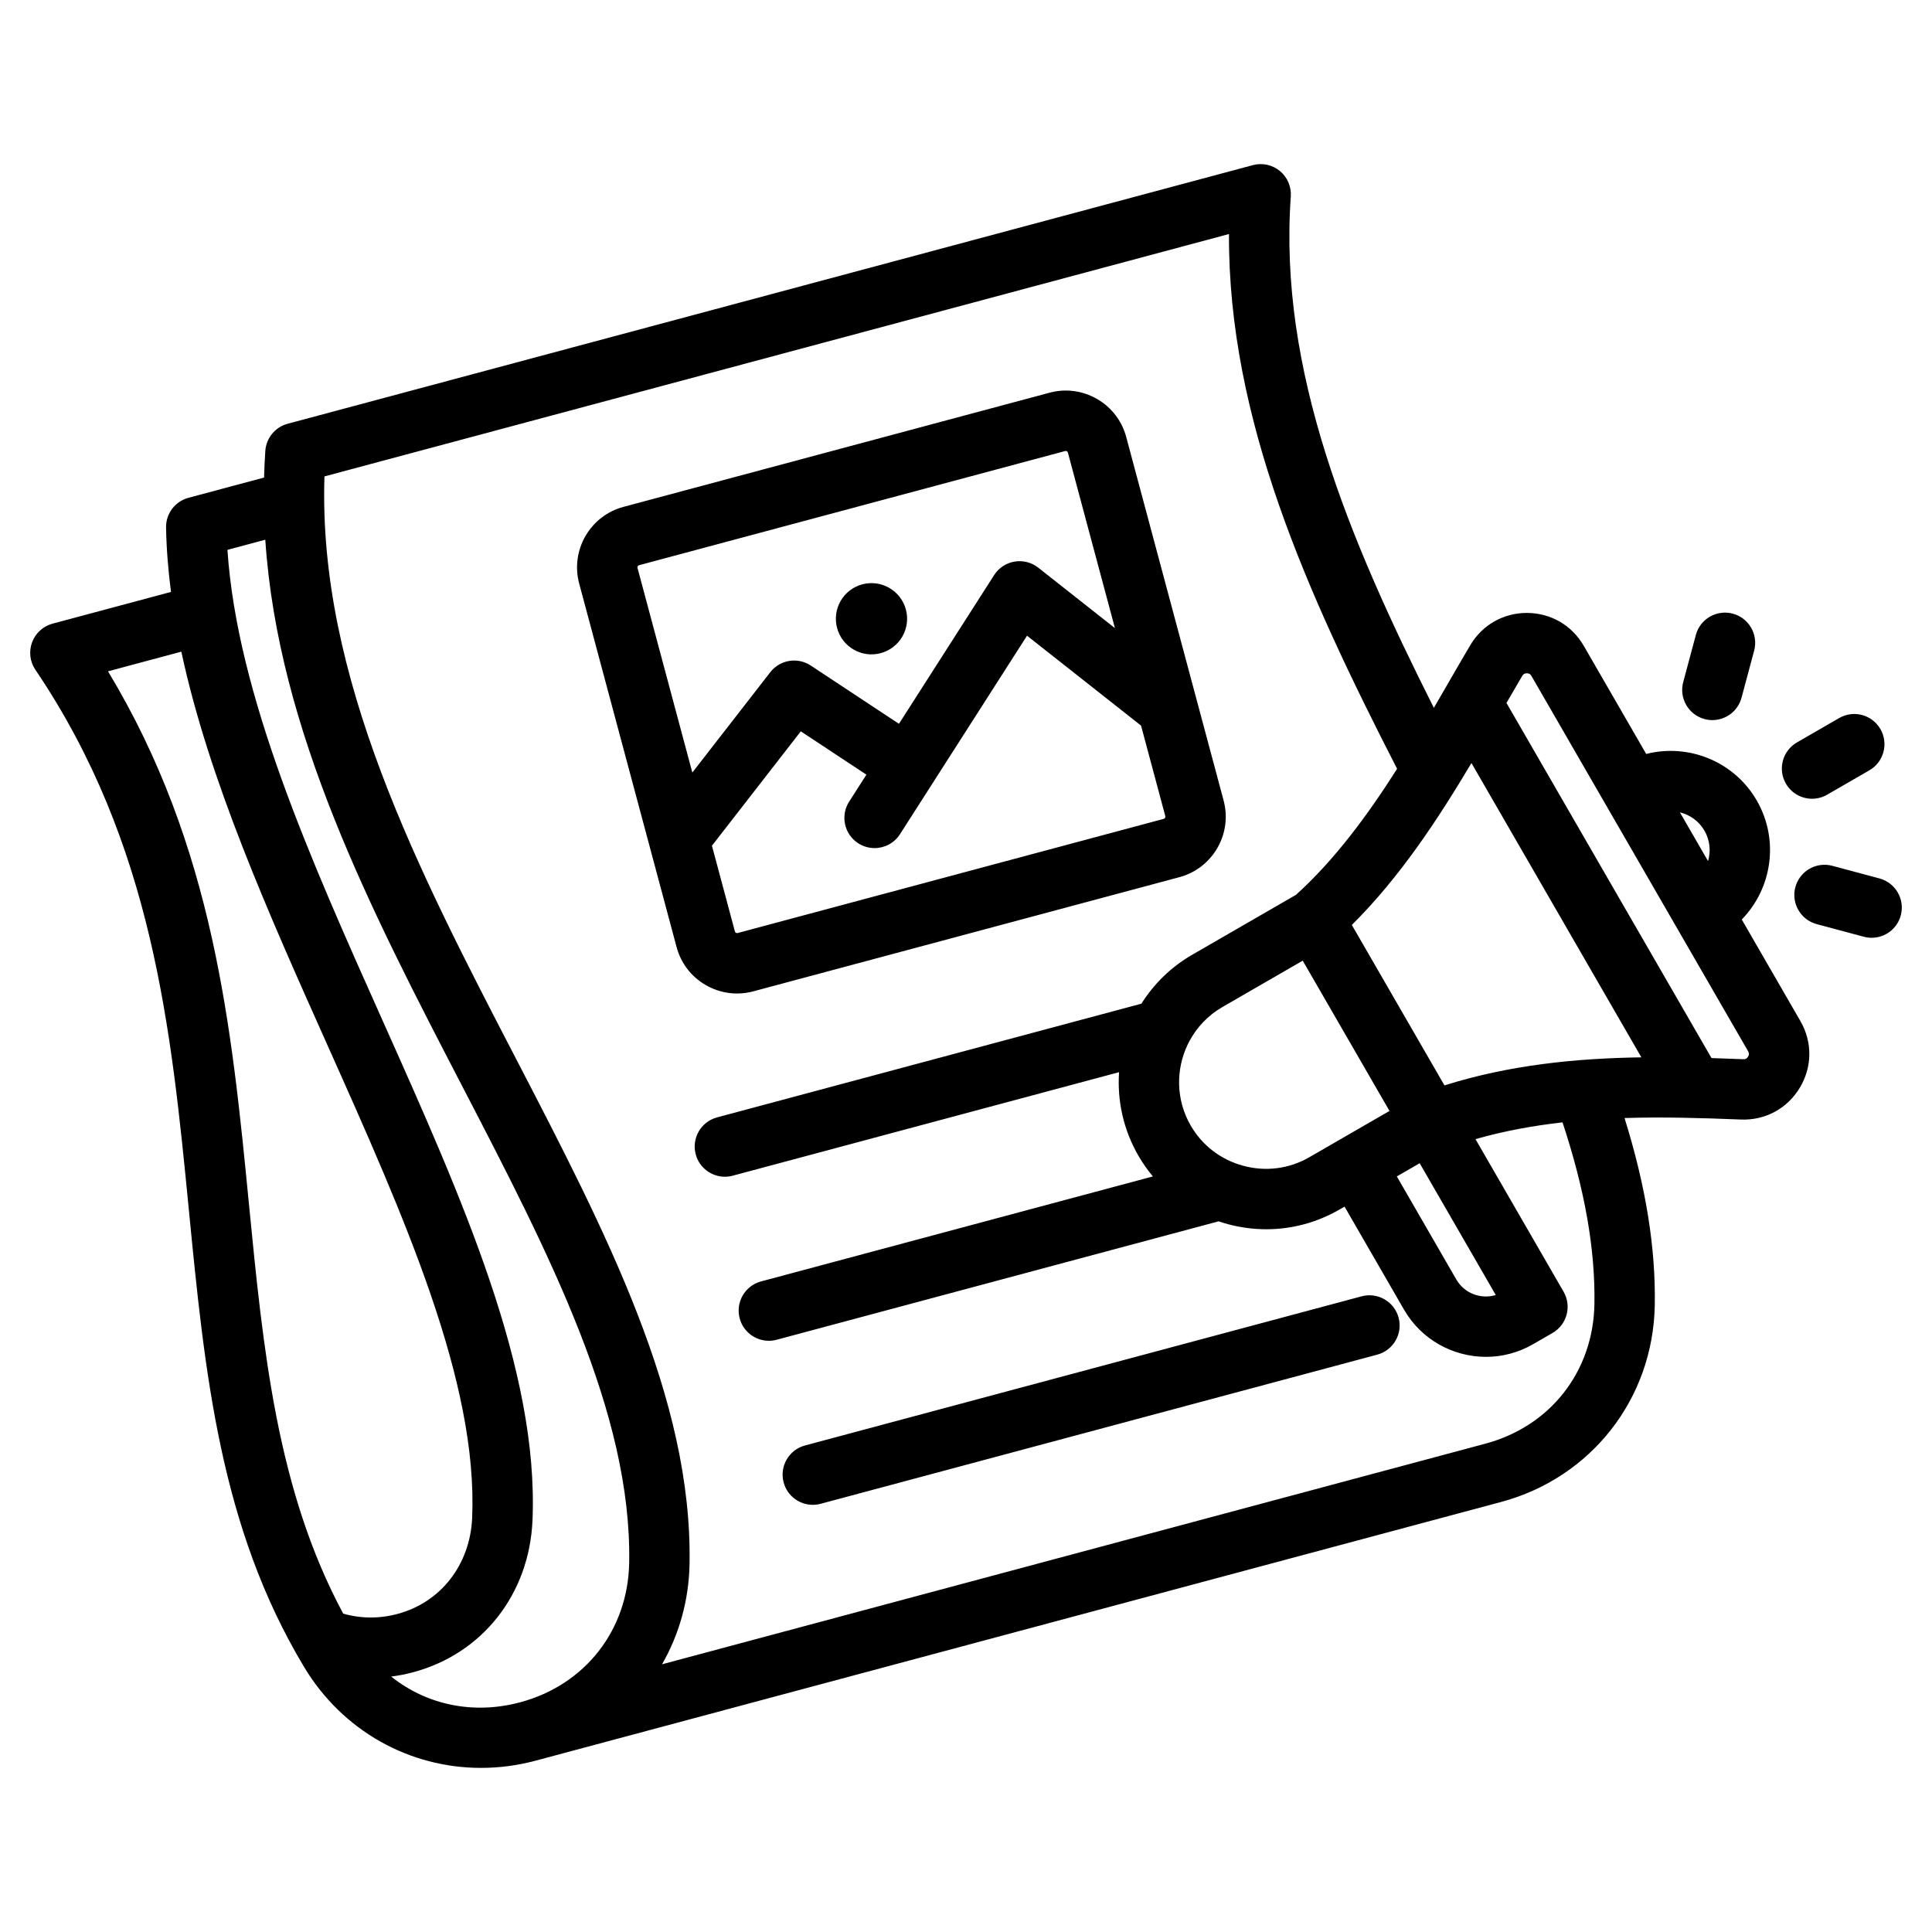
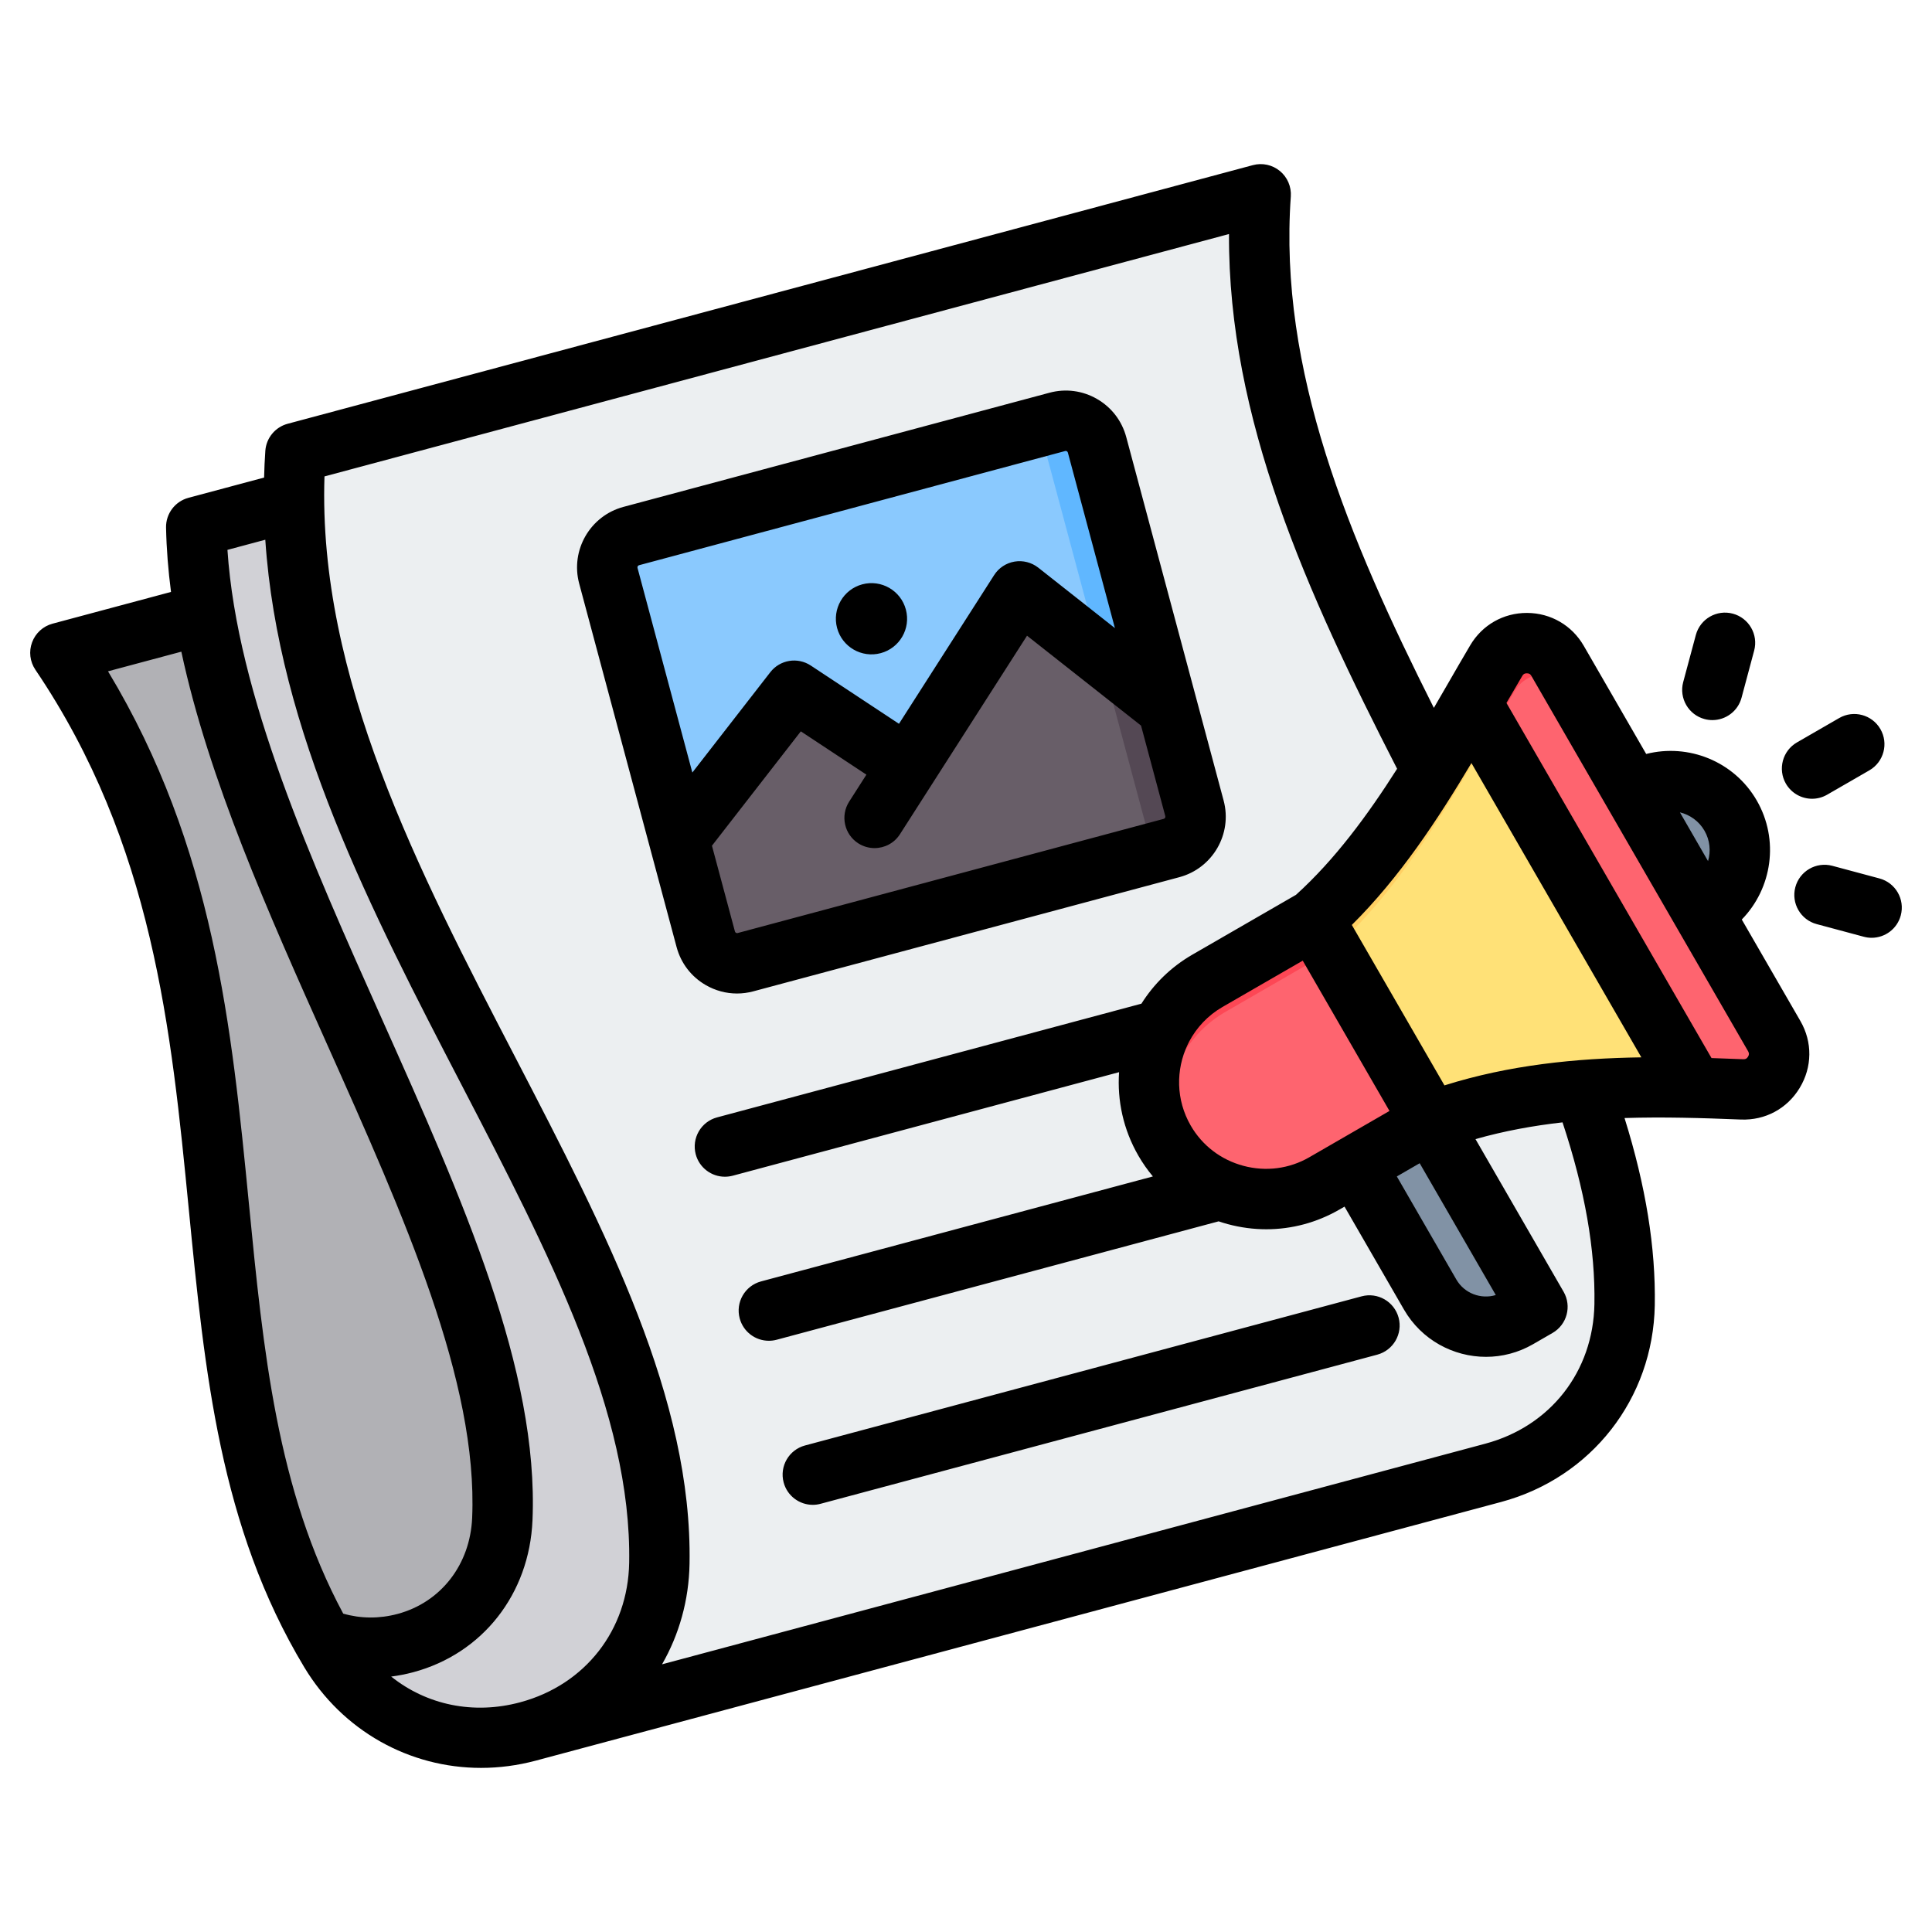
<svg xmlns="http://www.w3.org/2000/svg" id="Layer_1" enable-background="new 0 0 512 512" height="512" viewBox="0 0 512 512" width="512">
-   <path d="m370.645 349.196c1.144 4.268-1.389 8.655-5.657 9.798l-147.518 39.527c-.693.186-1.39.274-2.075.274-3.533 0-6.765-2.357-7.723-5.932-1.144-4.268 1.389-8.654 5.657-9.798l147.518-39.527c4.269-1.141 8.654 1.391 9.798 5.658zm-183.608-88.138c-3.84-2.216-6.584-5.79-7.729-10.062l-25.82-96.358c-2.365-8.833 2.895-17.942 11.725-20.308l112.935-30.261c4.273-1.144 8.74-.554 12.579 1.664 3.839 2.217 6.583 5.79 7.728 10.061l25.819 96.359c2.366 8.832-2.894 17.941-11.725 20.307l-112.934 30.26c-1.424.381-2.869.57-4.306.57-2.874.001-5.712-.754-8.272-2.232zm121.783-44.764-6.432-24.005-30.216-23.823-33.662 52.599c-1.527 2.386-4.109 3.689-6.746 3.689-1.476 0-2.969-.408-4.305-1.263-3.722-2.382-4.808-7.329-2.426-11.05l4.575-7.148-17.385-11.483-23.552 30.314 6.091 22.732c.04.148.131.264.273.346s.29.103.437.064l112.936-30.261c.3-.081.492-.413.412-.711zm-139.877-65.796 14.532 54.234 20.658-26.589c2.564-3.302 7.238-4.071 10.727-1.767l23.374 15.438 25.22-39.408c1.217-1.902 3.182-3.202 5.409-3.577 2.225-.376 4.508.208 6.282 1.606l20.321 16.021-12.466-46.521c-.04-.147-.132-.264-.274-.346-.096-.056-.194-.083-.294-.083-.047 0-.095.006-.143.02l-112.936 30.261c-.298.079-.49.411-.41.711zm64.453 22.595c5.035-1.349 8.023-6.525 6.674-11.56s-6.525-8.023-11.56-6.674-8.023 6.525-6.674 11.56 6.524 8.023 11.56 6.674zm243.726 97.495c3.223 5.581 3.154 12.205-.183 17.719-3.336 5.514-9.168 8.645-15.612 8.383-10.379-.427-20.656-.717-30.808-.4 5.644 18.08 8.28 34.394 8.012 49.602-.437 24.779-16.816 45.738-40.757 52.153l-255.795 68.54c-.001 0-.002 0-.002 0-4.841 1.297-9.712 1.924-14.507 1.924-18.922 0-36.679-9.767-46.864-26.712-22.351-37.185-26.341-78.015-30.566-121.243-4.657-47.658-9.474-96.939-40.668-143.068-1.449-2.143-1.772-4.855-.868-7.279.905-2.424 2.926-4.26 5.425-4.93l31.385-8.41c-.747-5.751-1.203-11.445-1.307-17.065-.068-3.675 2.377-6.924 5.928-7.876l20.048-5.372c.067-2.358.166-4.72.334-7.093.242-3.402 2.615-6.277 5.91-7.16l255.795-68.54c2.497-.668 5.168-.089 7.163 1.558s3.071 4.157 2.888 6.738c-3.276 46.04 15.266 90.518 37.916 135.534 1.188-2.042 2.361-4.071 3.514-6.068 2.121-3.674 4.124-7.145 6.146-10.556 3.171-5.35 8.763-8.535 14.974-8.535h.104c6.253.036 11.853 3.29 14.98 8.706l16.552 28.669c11.147-2.84 23.278 1.902 29.299 12.33 6.023 10.433 4.06 23.316-3.97 31.542zm-31.93-55.306 7.459 12.92c.767-2.613.516-5.524-.951-8.066-1.467-2.54-3.86-4.212-6.508-4.854zm-98.238 91.413 21.277-12.284-22.993-39.827-21.277 12.284c-3.896 2.249-6.879 5.476-8.831 9.191-.121.275-.254.545-.405.804-3.15 6.609-3.11 14.609.819 21.414 3.054 5.29 8.016 9.082 13.972 10.678 5.956 1.598 12.149.794 17.438-2.26zm23.219 5.069 15.764 27.305c2.14 3.706 6.528 5.324 10.457 4.125l-20.164-34.926zm64.806-31.559-45.029-77.992c-8.894 14.939-18.993 30.302-31.7 42.909l24.547 42.518c17.213-5.423 34.832-7.174 52.182-7.435zm-344.025 147.42c4.625 1.337 9.553 1.381 14.408.08 11.481-3.076 19.24-13.079 19.767-25.482 1.533-36.052-17.904-79.52-38.482-125.54-15.471-34.601-31.336-70.087-38.592-103.984l-19.432 5.207c28.104 46.578 32.795 94.579 37.341 141.094 3.813 39 7.431 75.961 24.99 108.625zm75.786-13.475c.699-39.686-21.192-81.873-44.368-126.536-23.996-46.245-48.685-93.857-52.067-144.581l-10.031 2.688c2.587 38.566 22.089 82.18 40.981 124.43 21.369 47.791 41.554 92.931 39.861 132.751-.83 19.532-13.238 35.334-31.611 40.258-1.938.519-3.886.898-5.835 1.149 9.372 7.489 21.728 10.154 34.17 6.821l.071-.019c17.201-4.64 28.514-19.14 28.829-36.961zm247.344-116.711c-7.777.876-15.47 2.281-23.065 4.443l23.348 40.44c2.209 3.826.898 8.719-2.928 10.928l-5.163 2.981c-3.932 2.27-8.23 3.349-12.474 3.349-8.658 0-17.089-4.49-21.721-12.511l-15.764-27.305-1.363.787c-5.976 3.45-12.623 5.213-19.369 5.213-3.403 0-6.83-.448-10.21-1.354-.823-.221-1.631-.475-2.431-.745l-117.122 31.383c-.693.186-1.39.274-2.075.274-3.533 0-6.765-2.357-7.723-5.932-1.144-4.268 1.389-8.654 5.657-9.798l103.847-27.826c-1.419-1.703-2.711-3.532-3.841-5.489-4.02-6.964-5.64-14.665-5.121-22.14l-102.393 27.436c-.693.186-1.39.274-2.075.274-3.533 0-6.765-2.357-7.723-5.932-1.144-4.268 1.389-8.654 5.657-9.798l112.455-30.132c3.266-5.197 7.799-9.699 13.474-12.975l27.486-15.868c10.325-9.328 19.039-21.189 26.798-33.403-23.903-46.641-44.787-92.755-44.551-141.717l-239.709 64.23c-1.744 53.133 24.846 104.38 50.59 153.992 24.136 46.514 46.934 90.449 46.163 134.188-.17 9.668-2.767 18.754-7.294 26.622l218.192-58.464c17.242-4.62 28.586-19.136 28.901-36.98.252-14.462-2.524-30.276-8.453-48.171zm49.182-18.851-57.418-99.451c-.299-.518-.617-.702-1.214-.706-.005 0-.011 0-.017 0-.587 0-.903.182-1.206.692-1.378 2.325-2.761 4.704-4.182 7.16l54.336 94.113c2.822.087 5.63.191 8.42.306.603.029.95-.158 1.265-.679.316-.52.32-.909.016-1.435zm-11.54-88.028c.694.186 1.39.275 2.076.275 3.532 0 6.765-2.357 7.722-5.931l3.345-12.483c1.143-4.268-1.39-8.654-5.657-9.798-4.27-1.141-8.654 1.389-9.798 5.657l-3.344 12.482c-1.144 4.267 1.388 8.654 5.656 9.798zm28.491 21.118c1.357 0 2.733-.346 3.993-1.073l11.192-6.462c3.826-2.209 5.137-7.102 2.928-10.928s-7.102-5.136-10.928-2.928l-11.192 6.462c-3.826 2.209-5.137 7.102-2.928 10.928 1.481 2.566 4.17 4.001 6.935 4.001zm17.853 21.115-12.484-3.345c-4.267-1.142-8.655 1.39-9.798 5.657-1.143 4.268 1.39 8.654 5.657 9.798l12.483 3.344c.694.186 1.39.275 2.076.275 3.532 0 6.765-2.357 7.722-5.931 1.144-4.268-1.388-8.655-5.656-9.798z" />
+   <g clip-rule="evenodd" fill-rule="evenodd">
+     <g>
+       <g>
+         <path d="m367.574 397.829-216.343-261.085-128.555 34.446c-1.583.424-2.761 1.477-3.36 3.003-.6 1.527-.448 3.1.425 4.488 55.142 87.678 22.555 183.79 67.741 258.964 10.963 18.239 31.89 26.689 52.446 21.181 151.764-40.665 227.646-60.997 227.646-60.997z" fill="#b1b1b5" />
+         <path d="m52.161 143.667c4.047 83.182 84.133 184.689 80.98 258.865-.659 15.511-10.376 28.767-25.689 32.87-7.579 2.031-15.241 1.484-22.004-1.246.66 1.168 1.337 2.331 2.034 3.489 10.963 18.24 31.89 26.689 52.446 21.181 151.764-40.665 227.646-60.998 227.646-60.998l-218.001-284.344c-31.237 8.37-62.474 16.74-93.711 25.11-2.299.617-3.816 2.695-3.701 5.073z" fill="#d1d1d6" />
+         <path d="m139.928 458.826c20.556-5.508 34.453-23.288 34.829-44.566 1.561-88.586-101.693-184.647-96.658-290.603.105-2.211 1.566-4.02 3.705-4.592 81.896-21.944 163.792-43.888 245.687-65.831 1.574-.422 3.111-.106 4.391.904 1.281 1.011 1.943 2.434 1.897 4.065-2.923 104.737 98.319 199.793 96.774 287.518-.376 21.278-14.273 39.058-34.829 44.566-76.192 20.415-179.605 48.124-255.796 68.539z" fill="#eceff1" />
+       </g>
+       <g>
+         <path d="m167.302 142.027 112.936-30.261c4.565-1.223 9.286 1.504 10.509 6.067l25.819 96.359c1.223 4.564-1.503 9.286-6.067 10.509l-112.936 30.261c-4.564 1.223-9.286-1.502-10.509-6.067l-25.819-96.358c-1.224-4.566 1.502-9.287 6.067-10.51z" fill="#8ac9fe" />
+         <path d="m267.076 115.293 13.162-3.527c4.565-1.223 9.286 1.504 10.509 6.067l25.819 96.359c1.223 4.564-1.503 9.286-6.067 10.509l-112.936 30.261-.006.001 99.774-26.734c4.564-1.223 7.29-5.945 6.067-10.509l-25.819-96.359c-1.222-4.561-5.94-7.287-10.503-6.068z" fill="#60b7ff" />
+         <path d="m316.566 214.192-7.12-26.572-34.902-27.517c-1.149-.906-2.483-1.247-3.926-1.004s-2.592 1.003-3.381 2.235l-26.621 41.597-26.283-17.36c-2.186-1.444-5.097-.964-6.704 1.104l-27.695 35.647 7.12 26.572c1.223 4.565 5.945 7.29 10.509 6.067l112.936-30.261c4.564-1.222 7.29-5.944 6.067-10.508z" fill="#685e68" />
+         <path d="m316.566 214.192-7.12-26.572-17.893-14.107 11.845 44.208c1.223 4.564-1.503 9.286-6.067 10.509l-99.774 26.734.006-.001 112.936-30.261c4.564-1.224 7.29-5.946 6.067-10.51z" fill="#544854" />
+       </g>
+       <g>
+         <path d="m406.086 343.919-30.5-52.828-19.913 11.496 23.354 40.45c4.69 8.124 15.142 10.924 23.266 6.234l2.791-1.611c1.306-.754 1.756-2.434 1.002-3.741z" fill="#8192a5" />
+         <path d="m406.086 343.92-30.5-52.828-19.913 11.496 17.122-9.885 30.5 52.828c.754 1.306.304 2.987-1.002 3.741l2.791-1.612c1.306-.754 1.756-2.434 1.002-3.74z" fill="#65788e" />
+         <path d="m458.643 216.108c-5.057-8.76-16.258-11.761-25.018-6.703-.26.15-2.395 1.392-2.645 1.553l18.292 31.682c.264-.136 2.408-1.364 2.667-1.514 8.76-5.058 11.762-16.258 6.704-25.018z" fill="#8192a5" />
+         <path d="m458.643 216.108c-5.058-8.76-16.258-11.761-25.018-6.703-.259.15-2.395 1.392-2.645 1.553l2.109 3.653c.25-.161 2.386-1.403 2.645-1.553 8.142-4.701 18.391-2.438 23.858 4.938-.277-.64-.592-1.27-.949-1.888z" fill="#65788e" />
+         <path d="m379.176 297.309-28.204 16.284c-14.763 8.523-33.815 3.418-42.338-11.345-8.523-14.762-3.418-33.814 11.345-42.337l28.205-16.283c21.116-18.767 35.336-46.628 48.363-68.609 1.752-2.957 4.713-4.633 8.15-4.613s6.379 1.729 8.097 4.705l57.416 99.448c1.762 3.051 1.726 6.563-.098 9.577s-4.918 4.676-8.438 4.531c-27.013-1.11-55.366-1.476-82.498 8.642z" fill="#ffe177" />
+         <path d="m311.335 306.189c-.987-1.225-1.891-2.539-2.701-3.941-8.523-14.762-3.418-33.814 11.345-42.337l28.205-16.283c21.116-18.767 35.336-46.628 48.363-68.609 1.752-2.956 4.713-4.633 8.15-4.613s6.378 1.729 8.097 4.705l57.416 99.447.009.016-52.662-91.213c-1.718-2.977-4.66-4.686-8.097-4.706-3.437-.019-6.398 1.657-8.15 4.613-13.027 21.982-27.246 49.842-48.363 68.609l-28.205 16.284c-13.362 7.713-18.811 24.051-13.407 38.028z" fill="#ffd064" />
+         <path d="m432.862 209.871-20.069-34.76c-1.719-2.976-4.66-4.686-8.097-4.705-3.437-.02-6.397 1.656-8.15 4.613-2.139 3.609-4.31 7.377-6.539 11.237l58.879 101.981c4.288.1 8.553.255 12.786.43 3.52.145 6.614-1.517 8.438-4.531 1.824-3.015 1.859-6.526.098-9.577l-19.055-33.004z" fill="#fe646f" />
+         <path d="m417.552 183.355-4.76-8.244c-1.718-2.976-4.66-4.686-8.097-4.705-3.437-.02-6.397 1.657-8.15 4.613-2.139 3.609-4.31 7.377-6.539 11.237l4.763 8.25c2.228-3.86 4.4-7.628 6.539-11.238 1.752-2.957 4.713-4.632 8.15-4.613 3.435.02 6.375 1.727 8.094 4.7z" fill="#fd4755" />
+         <path d="m375.586 291.091-27.402-47.464-28.205 16.284c-14.763 8.523-19.868 27.575-11.345 42.337 8.523 14.763 27.576 19.868 42.338 11.345l8.291-4.787 19.913-11.497z" fill="#fe646f" />
+         <path d="m352.946 251.877-4.763-8.25-28.205 16.284c-14.763 8.523-19.868 27.575-11.345 42.337.81 1.402 1.714 2.716 2.701 3.941-5.404-13.977.046-30.315 13.406-38.028z" fill="#fd4755" />
+       </g>
+     </g>
+     <path d="m498.067 232.795-12.478-3.347c-4.274-1.139-8.661 1.388-9.805 5.658-1.139 4.269 1.393 8.656 5.663 9.795l12.478 3.347c.701.188 1.393.278 2.081.278 3.53 0 6.764-2.358 7.719-5.935 1.144-4.266-1.388-8.653-5.658-9.796zm-17.853-21.115c1.365 0 2.735-.348 3.991-1.073l11.203-6.463c3.817-2.207 5.13-7.103 2.918-10.929-2.208-3.822-7.098-5.135-10.92-2.928l-11.197 6.462c-3.822 2.208-5.131 7.103-2.932 10.929 1.492 2.566 4.179 4.002 6.937 4.002zm-28.486-21.12c.687.188 1.388.273 2.08.273 3.53 0 6.759-2.354 7.719-5.926l3.342-12.487c1.148-4.264-1.393-8.651-5.653-9.795-4.269-1.144-8.661 1.389-9.8 5.653l-3.351 12.483c-1.138 4.268 1.389 8.655 5.663 9.799zm11.537 88.028c.301.527.301.918-.019 1.436-.311.522-.659.711-1.262.682-2.786-.118-5.596-.221-8.416-.311l-54.341-94.109c1.417-2.457 2.81-4.834 4.189-7.159.301-.513.612-.692 1.2-.692h.019c.602 0 .908.183 1.21.706zm-49.178 18.851c-7.781.88-15.471 2.278-23.068 4.438l23.346 40.442c2.212 3.831.904 8.722-2.928 10.929l-5.159 2.979c-3.93 2.269-8.232 3.351-12.473 3.351-8.661 0-17.091-4.49-21.727-12.511l-15.763-27.3-1.36.781c-5.978 3.45-12.629 5.22-19.369 5.22-3.398 0-6.83-.452-10.209-1.36-.828-.221-1.629-.47-2.429-.739l-117.131 31.381c-.692.188-1.389.268-2.071.268-3.53 0-6.759-2.349-7.719-5.931-1.149-4.26 1.388-8.651 5.653-9.8l103.848-27.818c-1.421-1.704-2.711-3.53-3.841-5.493-4.02-6.961-5.639-14.662-5.121-22.141l-102.389 27.441c-.701.179-1.388.268-2.08.268-3.53 0-6.759-2.358-7.719-5.926-1.139-4.274 1.388-8.66 5.658-9.8l112.452-30.133c3.271-5.197 7.799-9.696 13.471-12.977l27.488-15.867c10.322-9.329 19.039-21.19 26.801-33.405-23.911-46.64-44.791-92.754-44.551-141.715l-239.707 64.234c-1.751 53.131 24.838 104.38 50.59 153.99 24.127 46.513 46.928 90.443 46.156 134.184-.169 9.668-2.768 18.762-7.286 26.632l218.187-58.474c17.241-4.617 28.58-19.129 28.9-36.977.249-14.46-2.519-30.271-8.45-48.171zm-247.351 116.707c-.311 17.82-11.621 32.322-28.83 36.963l-.071.019c-12.44 3.342-24.796.673-34.172-6.82 1.953-.249 3.902-.631 5.846-1.149 18.366-4.919 30.778-20.72 31.607-40.258 1.69-39.825-18.489-84.964-39.858-132.748-18.893-42.249-38.398-85.863-40.982-124.431l10.03-2.688c3.38 50.721 28.072 98.336 52.072 144.581 23.168 44.664 45.06 86.852 44.358 126.531zm-75.781 13.48c-17.557-32.67-21.181-69.629-24.989-108.625-4.552-46.518-9.24-94.519-37.34-141.098l19.43-5.201c7.263 33.894 23.12 69.379 38.592 103.98 20.578 46.019 40.018 89.487 38.479 125.537-.518 12.407-8.28 22.409-19.759 25.488-4.862 1.303-9.791 1.252-14.413-.081zm344.021-147.419-45.031-77.993c-8.887 14.94-18.988 30.303-31.696 42.908l24.546 42.517c17.209-5.422 34.832-7.173 52.181-7.432zm-64.799 31.564 6.053-3.502 20.169 34.93c-3.93 1.191-8.322-.419-10.463-4.128zm-23.219-5.074c-5.29 3.05-11.48 3.85-17.439 2.26-5.964-1.596-10.92-5.389-13.97-10.675-3.93-6.806-3.972-14.808-.819-21.416.146-.259.278-.527.395-.805 1.963-3.718 4.942-6.943 8.83-9.193l21.285-12.285 22.988 39.83zm98.237-91.417 7.451 12.921c.772-2.612.522-5.521-.946-8.063-1.464-2.542-3.864-4.213-6.505-4.858zm31.932 55.306c3.219 5.582 3.149 12.205-.189 17.721-3.332 5.512-9.16 8.642-15.613 8.383-10.379-.424-20.649-.72-30.806-.4 5.648 18.079 8.275 34.398 8.016 49.596-.438 24.782-16.818 45.742-40.757 52.162l-255.8 68.542c-4.843 1.29-9.71 1.92-14.511 1.92-18.917 0-36.667-9.762-46.857-26.711-22.353-37.189-26.34-78.021-30.571-121.24-4.65-47.662-9.47-96.943-40.663-143.07-1.45-2.146-1.779-4.857-.866-7.282.899-2.424 2.918-4.26 5.418-4.928l31.39-8.411c-.748-5.752-1.2-11.442-1.313-17.067-.066-3.671 2.382-6.924 5.936-7.875l20.047-5.37c.061-2.358.16-4.721.329-7.093.245-3.403 2.622-6.279 5.912-7.159l255.8-68.542c2.49-.668 5.159-.089 7.159 1.558 1.991 1.647 3.069 4.161 2.89 6.74-3.281 46.038 15.26 90.518 37.909 135.535 1.191-2.043 2.363-4.076 3.521-6.072 2.118-3.671 4.118-7.145 6.138-10.553 3.172-5.352 8.764-8.538 14.973-8.538h.108c6.251.038 11.852 3.29 14.982 8.708l16.549 28.67c11.151-2.843 23.28 1.902 29.3 12.327 6.02 10.435 4.062 23.318-3.968 31.546zm-243.727-97.494c-5.041 1.351-10.214-1.638-11.565-6.67-1.346-5.036 1.643-10.214 6.674-11.565 5.036-1.346 10.209 1.643 11.555 6.674 1.356 5.038-1.637 10.215-6.664 11.561zm-64.452-22.592c-.08-.301.108-.631.41-.711l112.928-30.265c.052-.01.099-.019.15-.019.099 0 .193.028.292.085.141.085.23.198.268.348l12.469 46.518-20.315-16.022c-1.784-1.393-4.062-1.982-6.284-1.605-2.231.377-4.198 1.676-5.408 3.577l-25.219 39.406-23.379-15.439c-3.493-2.302-8.162-1.53-10.722 1.77l-20.659 26.589zm139.87 65.792c.08.301-.108.631-.409.711l-112.932 30.265c-.151.038-.301.014-.438-.066-.141-.085-.231-.198-.273-.348l-6.091-22.729 23.553-30.312 17.378 11.48-4.571 7.15c-2.377 3.718-1.299 8.665 2.419 11.052 1.341.852 2.833 1.261 4.311 1.261 2.641 0 5.22-1.304 6.74-3.69l33.669-52.599 30.213 23.822zm-121.781 44.767c-3.841-2.217-6.58-5.789-7.729-10.063l-25.822-96.359c-2.358-8.83 2.9-17.938 11.73-20.306l112.932-30.26c4.269-1.144 8.741-.555 12.577 1.662 3.841 2.217 6.58 5.789 7.733 10.063l25.817 96.359c2.363 8.83-2.899 17.938-11.729 20.305l-112.928 30.26c-1.431.381-2.871.57-4.311.57-2.871.001-5.71-.753-8.27-2.231zm183.61 88.142c1.139 4.269-1.388 8.647-5.662 9.8l-147.518 39.519c-.692.188-1.389.278-2.071.278-3.53 0-6.769-2.358-7.719-5.926-1.149-4.274 1.388-8.665 5.653-9.804l147.518-39.529c4.269-1.14 8.646 1.392 9.799 5.662z" />
+   </g>
</svg>
